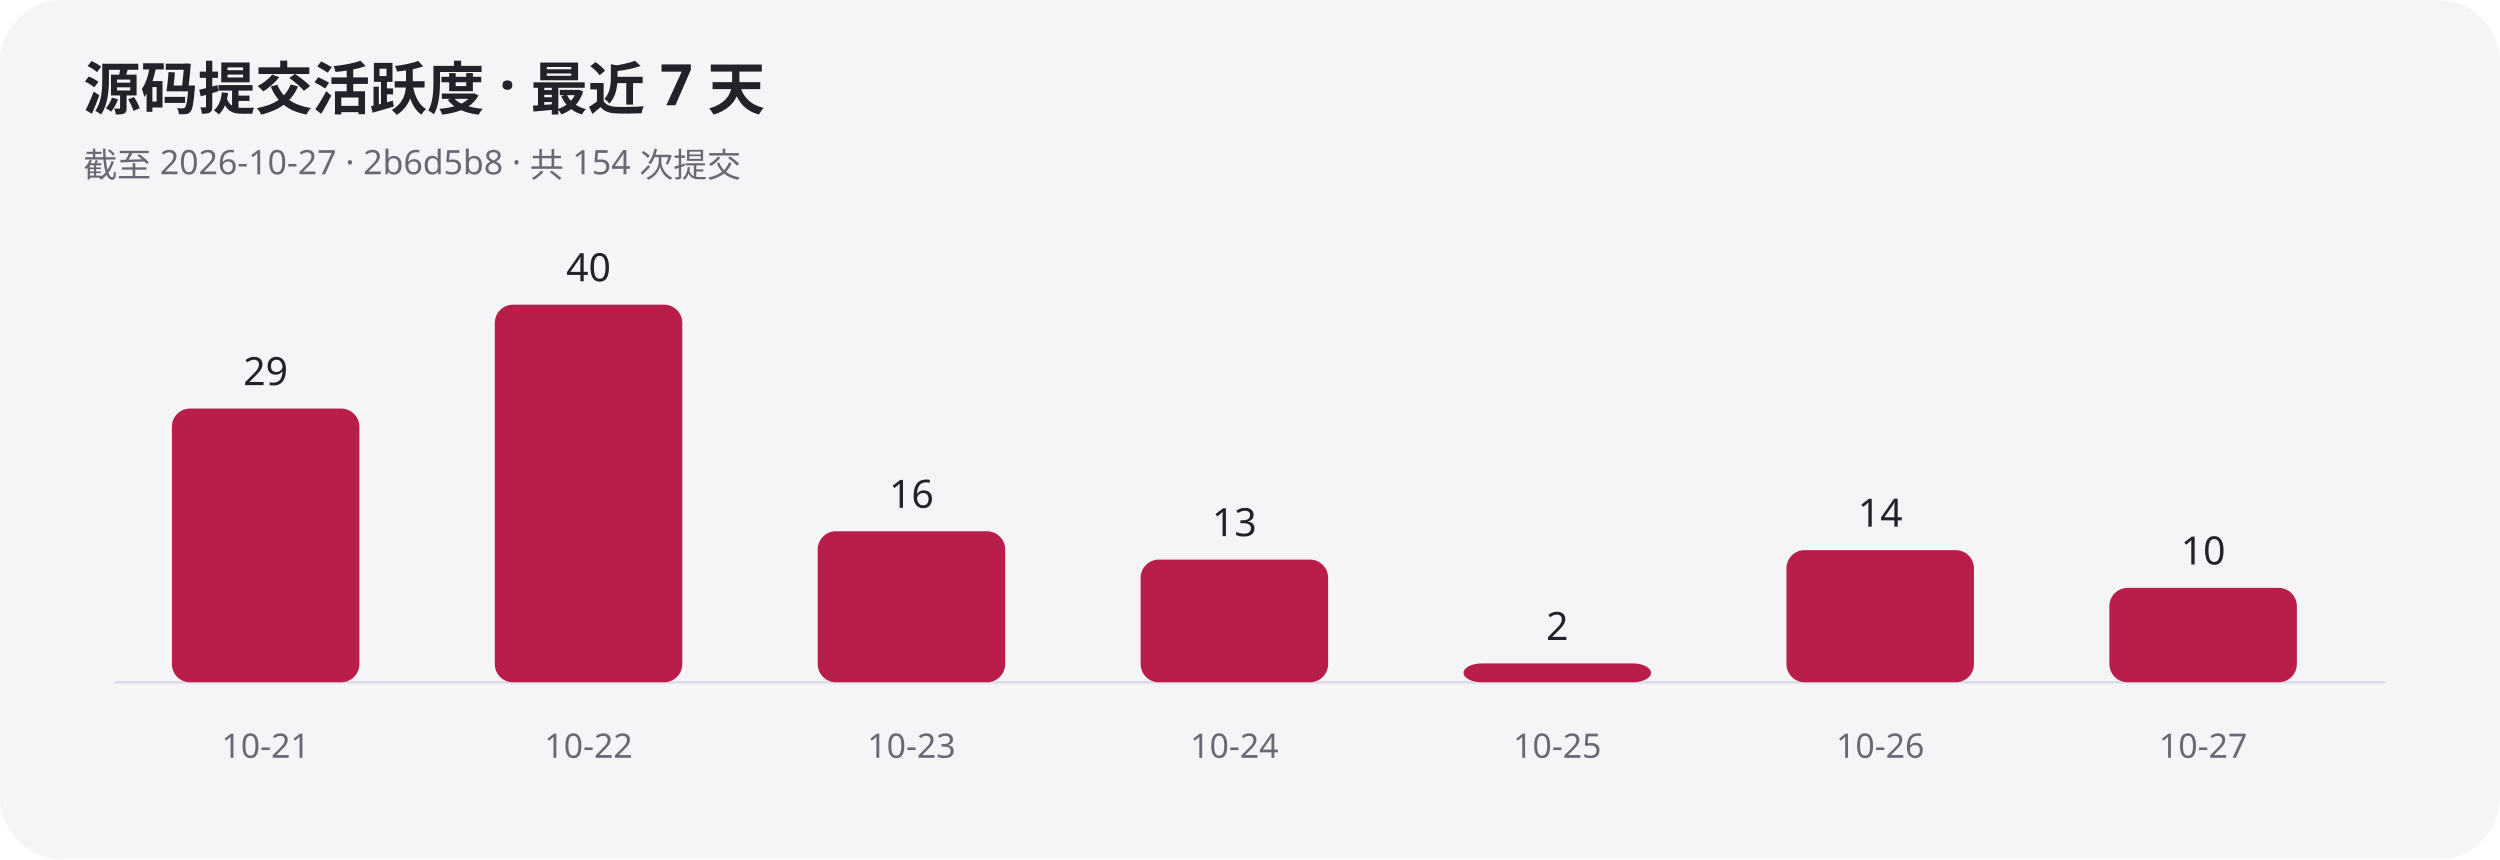
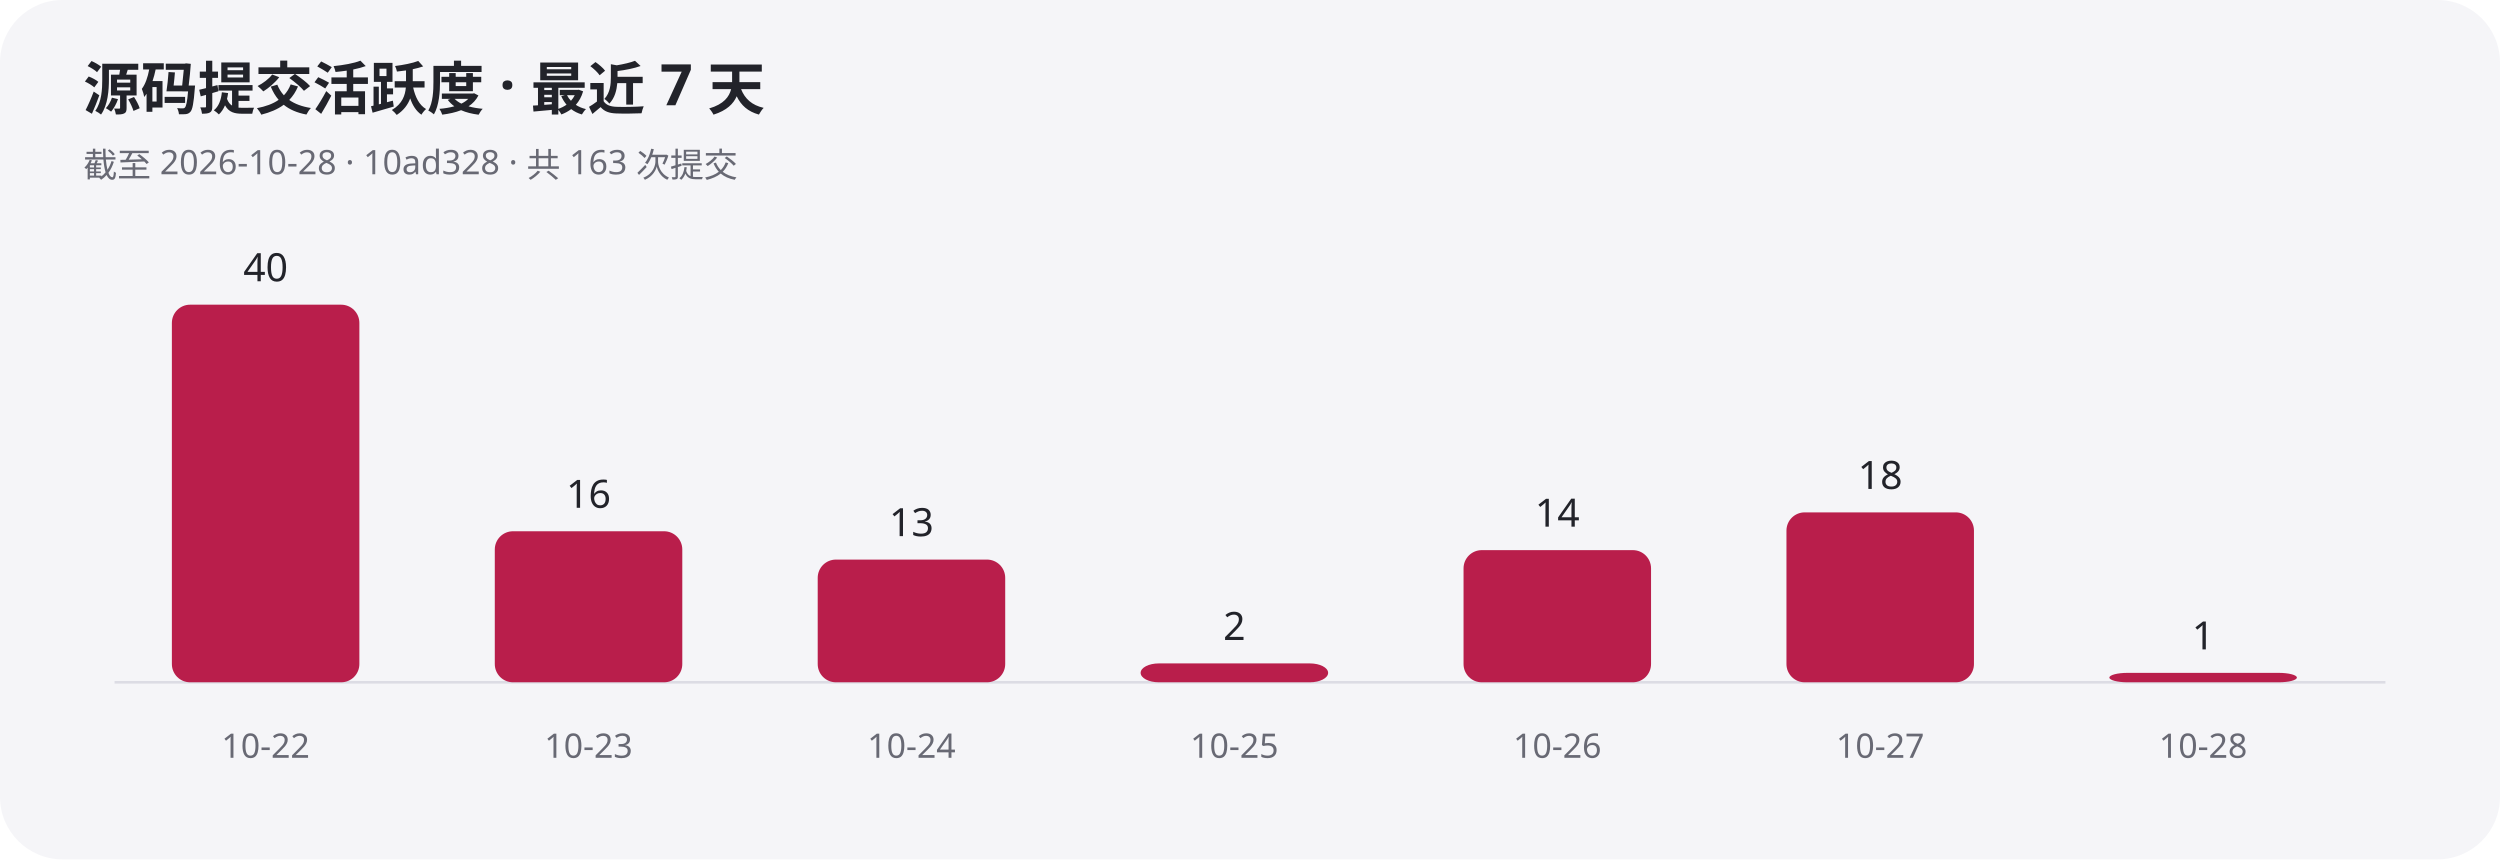
<svg xmlns="http://www.w3.org/2000/svg" width="960" height="330" viewBox="0 0 960 330" role="img" aria-labelledby="title desc">
  <rect width="960" height="330" rx="24" fill="#F5F5F8" />
  <g font-family="system-ui, sans-serif" fill="#22232A">
    <text x="32" y="42" font-size="22" font-weight="650">源码提交活跃度 · 最近 7 天</text>
-     <text x="32" y="68" font-size="13" fill="#686974">截至 2026-10-27 · 2b6d5b8 · 共 154 次提交</text>
+     <text x="32" y="68" font-size="13" fill="#686974">截至 2026-10-28 · 10ad328 · 共 163 次提交</text>
    <line x1="44" y1="262" x2="916" y2="262" stroke="#DCDCE4" />
-     <rect x="66" y="156.88" width="72" height="105.12" rx="7" fill="#B91E4B" />
-     <text x="102" y="147.88" font-size="15" text-anchor="middle">29</text>
-     <text x="102" y="291" font-size="13" text-anchor="middle" fill="#686974">10-21</text>
-     <rect x="190" y="117.0" width="72" height="145.0" rx="7" fill="#B91E4B" />
-     <text x="226" y="108.0" font-size="15" text-anchor="middle">40</text>
-     <text x="226" y="291" font-size="13" text-anchor="middle" fill="#686974">10-22</text>
-     <rect x="314" y="204.0" width="72" height="58.0" rx="7" fill="#B91E4B" />
-     <text x="350" y="195.0" font-size="15" text-anchor="middle">16</text>
-     <text x="350" y="291" font-size="13" text-anchor="middle" fill="#686974">10-23</text>
-     <rect x="438" y="214.88" width="72" height="47.12" rx="7" fill="#B91E4B" />
-     <text x="474" y="205.88" font-size="15" text-anchor="middle">13</text>
-     <text x="474" y="291" font-size="13" text-anchor="middle" fill="#686974">10-24</text>
-     <rect x="562" y="254.75" width="72" height="7.25" rx="7" fill="#B91E4B" />
-     <text x="598" y="245.75" font-size="15" text-anchor="middle">2</text>
-     <text x="598" y="291" font-size="13" text-anchor="middle" fill="#686974">10-25</text>
-     <rect x="686" y="211.25" width="72" height="50.75" rx="7" fill="#B91E4B" />
-     <text x="722" y="202.25" font-size="15" text-anchor="middle">14</text>
-     <text x="722" y="291" font-size="13" text-anchor="middle" fill="#686974">10-26</text>
-     <rect x="810" y="225.75" width="72" height="36.25" rx="7" fill="#B91E4B" />
-     <text x="846" y="216.75" font-size="15" text-anchor="middle">10</text>
-     <text x="846" y="291" font-size="13" text-anchor="middle" fill="#686974">10-27</text>
+     <rect x="66" y="117.0" width="72" height="145.0" rx="7" fill="#B91E4B" />
+     <text x="102" y="108.0" font-size="15" text-anchor="middle">40</text>
+     <text x="102" y="291" font-size="13" text-anchor="middle" fill="#686974">10-22</text>
+     <rect x="190" y="204.0" width="72" height="58.0" rx="7" fill="#B91E4B" />
+     <text x="226" y="195.0" font-size="15" text-anchor="middle">16</text>
+     <text x="226" y="291" font-size="13" text-anchor="middle" fill="#686974">10-23</text>
+     <rect x="314" y="214.88" width="72" height="47.12" rx="7" fill="#B91E4B" />
+     <text x="350" y="205.88" font-size="15" text-anchor="middle">13</text>
+     <text x="350" y="291" font-size="13" text-anchor="middle" fill="#686974">10-24</text>
+     <rect x="438" y="254.75" width="72" height="7.25" rx="7" fill="#B91E4B" />
+     <text x="474" y="245.75" font-size="15" text-anchor="middle">2</text>
+     <text x="474" y="291" font-size="13" text-anchor="middle" fill="#686974">10-25</text>
+     <rect x="562" y="211.25" width="72" height="50.75" rx="7" fill="#B91E4B" />
+     <text x="598" y="202.25" font-size="15" text-anchor="middle">14</text>
+     <text x="598" y="291" font-size="13" text-anchor="middle" fill="#686974">10-26</text>
+     <rect x="686" y="196.75" width="72" height="65.25" rx="7" fill="#B91E4B" />
+     <text x="722" y="187.75" font-size="15" text-anchor="middle">18</text>
+     <text x="722" y="291" font-size="13" text-anchor="middle" fill="#686974">10-27</text>
+     <rect x="810" y="258.38" width="72" height="3.62" rx="7" fill="#B91E4B" />
+     <text x="846" y="249.38" font-size="15" text-anchor="middle">1</text>
+     <text x="846" y="291" font-size="13" text-anchor="middle" fill="#686974">10-28</text>
  </g>
</svg>
